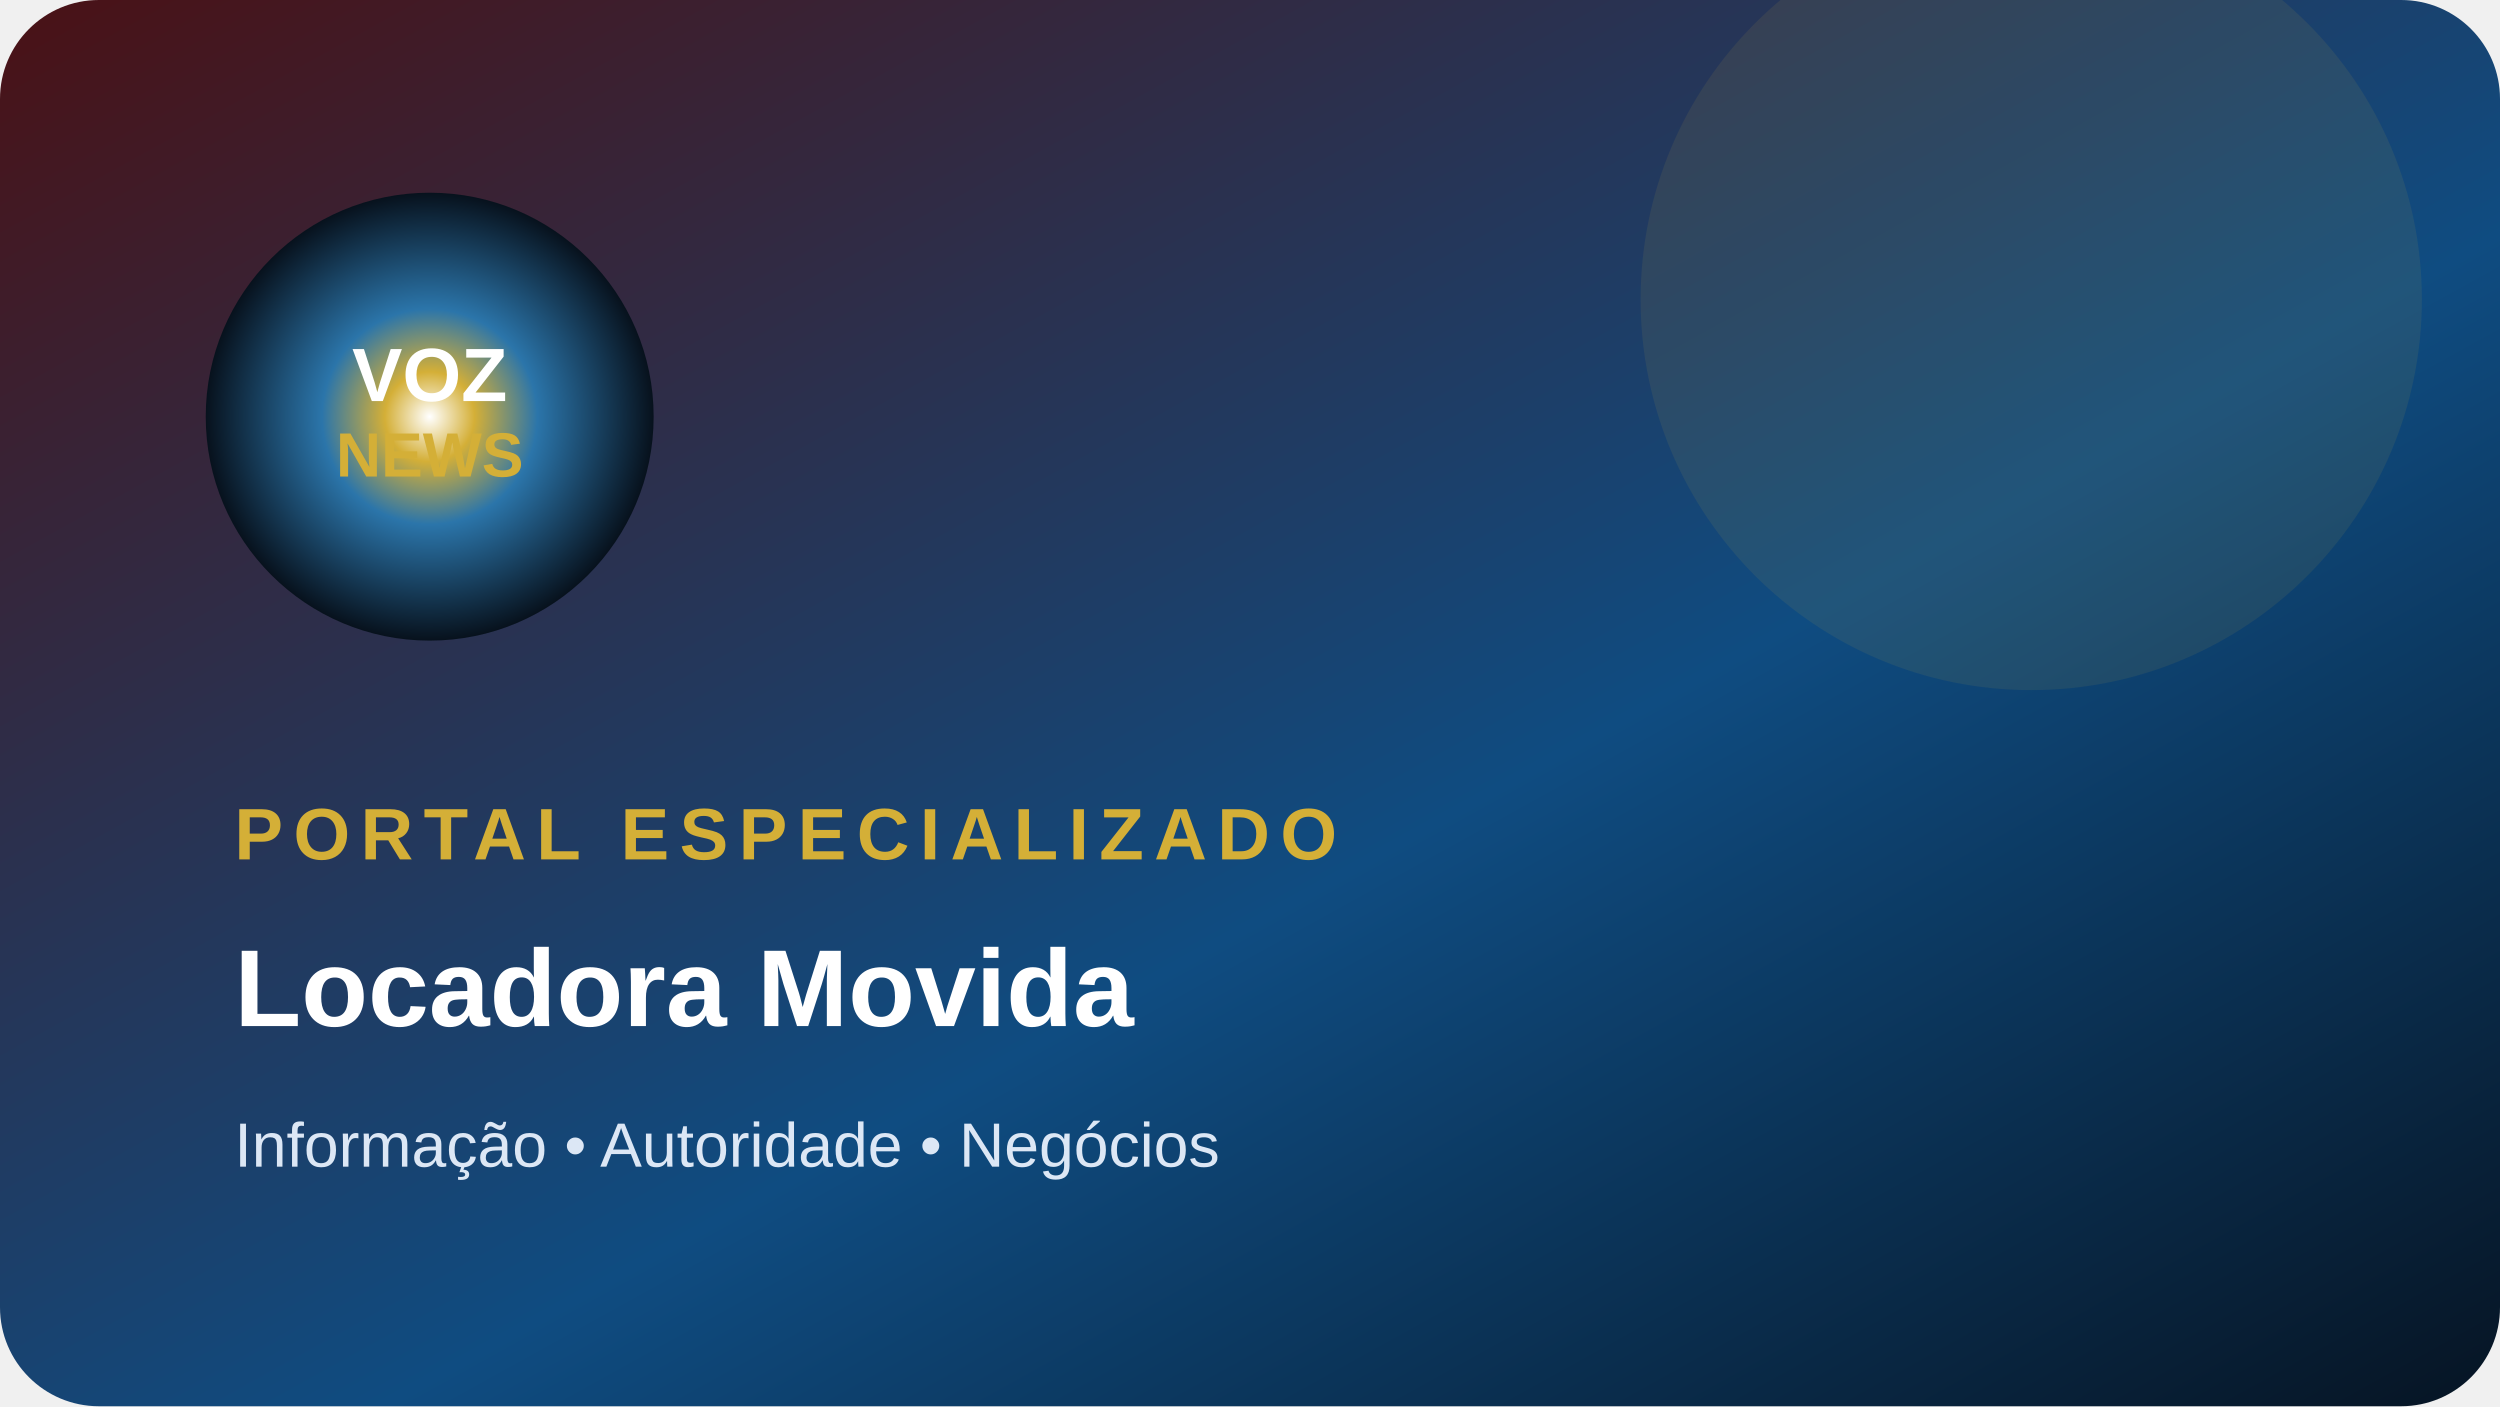
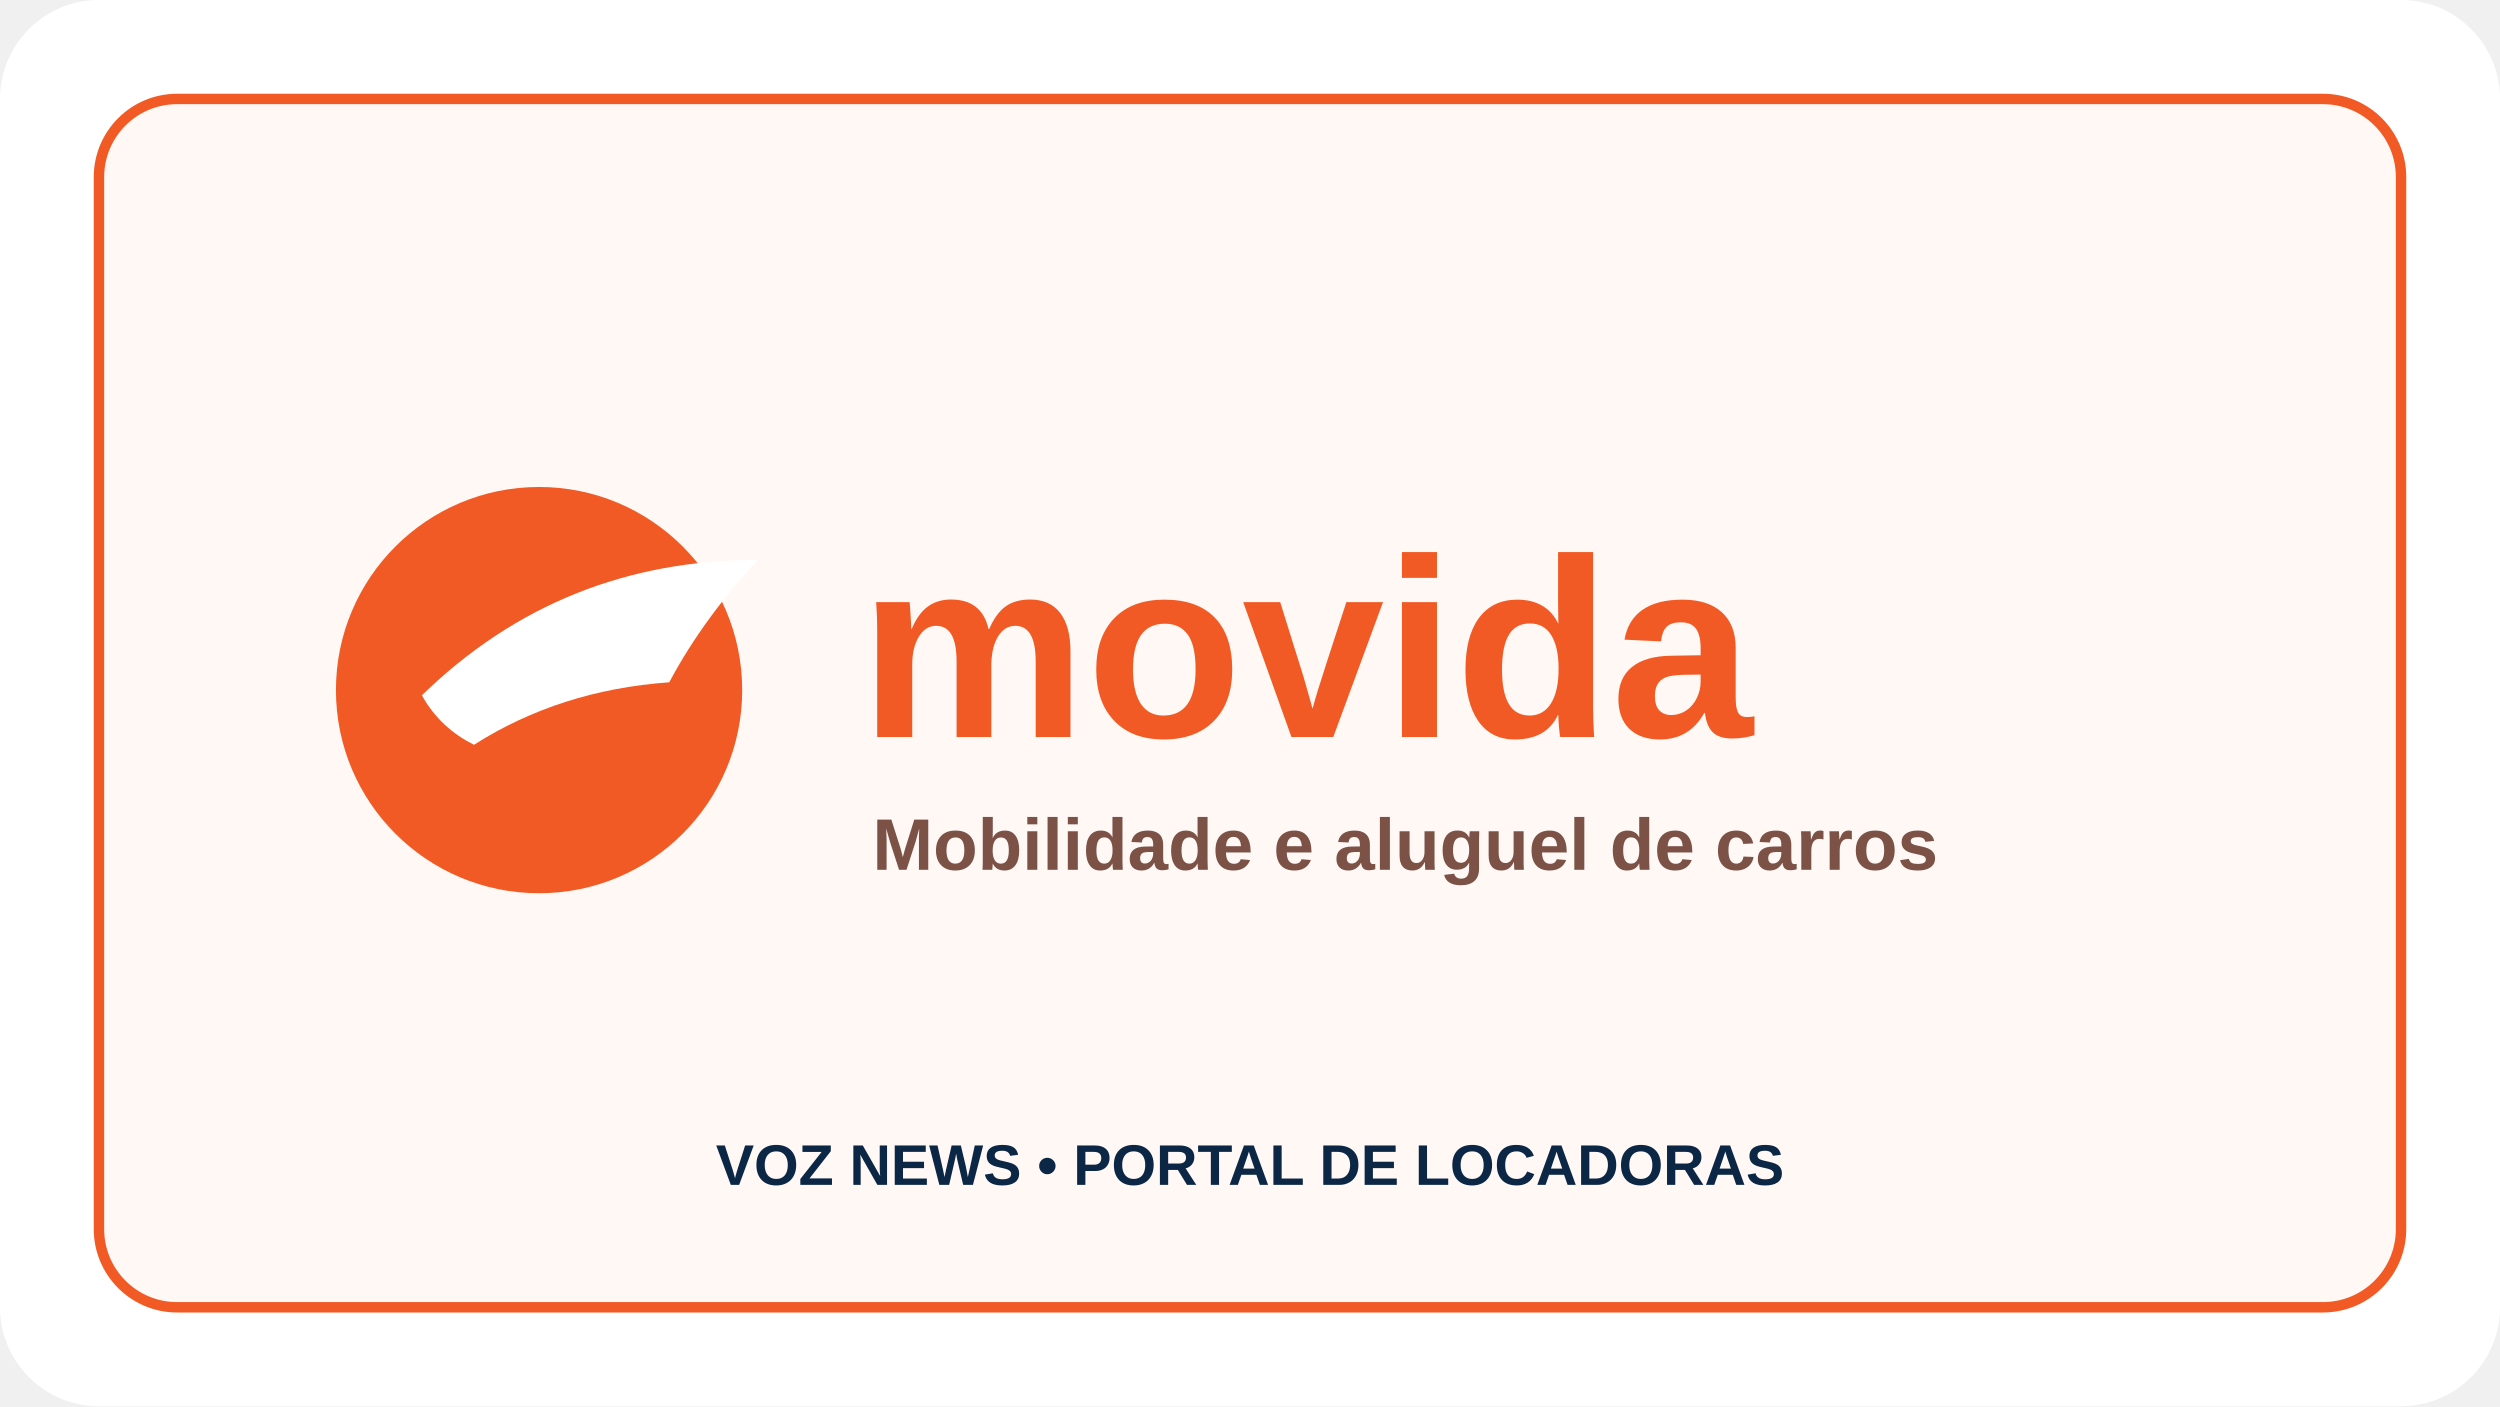
- <svg xmlns="http://www.w3.org/2000/svg" width="960" height="540" viewBox="0 0 960 540" role="img" aria-label="Locadora Movida">
-   <defs>
-     <linearGradient id="g" x1="0" y1="0" x2="1" y2="1">
-       <stop stop-color="hsl(356 62% 18%)" />
-       <stop offset=".58" stop-color="#0f4c81" />
-       <stop offset="1" stop-color="#061423" />
-     </linearGradient>
-     <radialGradient id="o">
-       <stop stop-color="#fff" />
-       <stop offset=".2" stop-color="#d4af37" />
-       <stop offset=".48" stop-color="#2b75aa" />
-       <stop offset="1" stop-color="#07111c" />
-     </radialGradient>
-   </defs>
-   <rect width="960" height="540" rx="38" fill="url(#g)" />
-   <circle cx="780" cy="115" r="150" fill="#d4af37" opacity=".09" />
-   <circle cx="165" cy="160" r="86" fill="url(#o)" />
-   <text x="165" y="154" fill="#fff" text-anchor="middle" font-family="Arial,sans-serif" font-weight="900" font-size="29">VOZ</text>
-   <text x="165" y="183" fill="#d4af37" text-anchor="middle" font-family="Arial,sans-serif" font-weight="900" font-size="24">NEWS</text>
-   <text x="90" y="330" fill="#d4af37" font-family="Arial,sans-serif" font-weight="900" font-size="28" letter-spacing="4">PORTAL ESPECIALIZADO</text>
-   <text x="90" y="394" fill="#fff" font-family="Arial,sans-serif" font-weight="900" font-size="42">Locadora Movida</text>
-   <text x="90" y="448" fill="#dce7f5" font-family="Arial,sans-serif" font-size="24">Informação • Autoridade • Negócios</text>
+ <svg xmlns="http://www.w3.org/2000/svg" width="960" height="540" viewBox="0 0 960 540" role="img" aria-label="Movida">
+   <rect width="960" height="540" rx="38" fill="#fff" />
+   <rect x="38" y="38" width="884" height="464" rx="30" fill="#fff8f5" stroke="#f15a24" stroke-width="4" />
+   <g transform="translate(115 165)">
+     <circle cx="92" cy="100" r="78" fill="#f15a24" />
+     <path d="M47 102c36-35 79-52 129-52-13 14-25 30-34 47-28 2-53 10-75 24-8-4-15-10-20-19z" fill="#fff" />
+     <text x="215" y="118" font-family="Arial,Helvetica,sans-serif" font-size="98" font-weight="900" fill="#f15a24">movida</text>
+     <text x="220" y="169" font-family="Arial,Helvetica,sans-serif" font-size="28" font-weight="700" fill="#7c5146">Mobilidade e aluguel de carros</text>
+   </g>
+   <text x="480" y="455" text-anchor="middle" font-family="Arial,Helvetica,sans-serif" font-size="22" font-weight="800" fill="#0b2745">VOZ NEWS • PORTAL DE LOCADORAS</text>
</svg>
